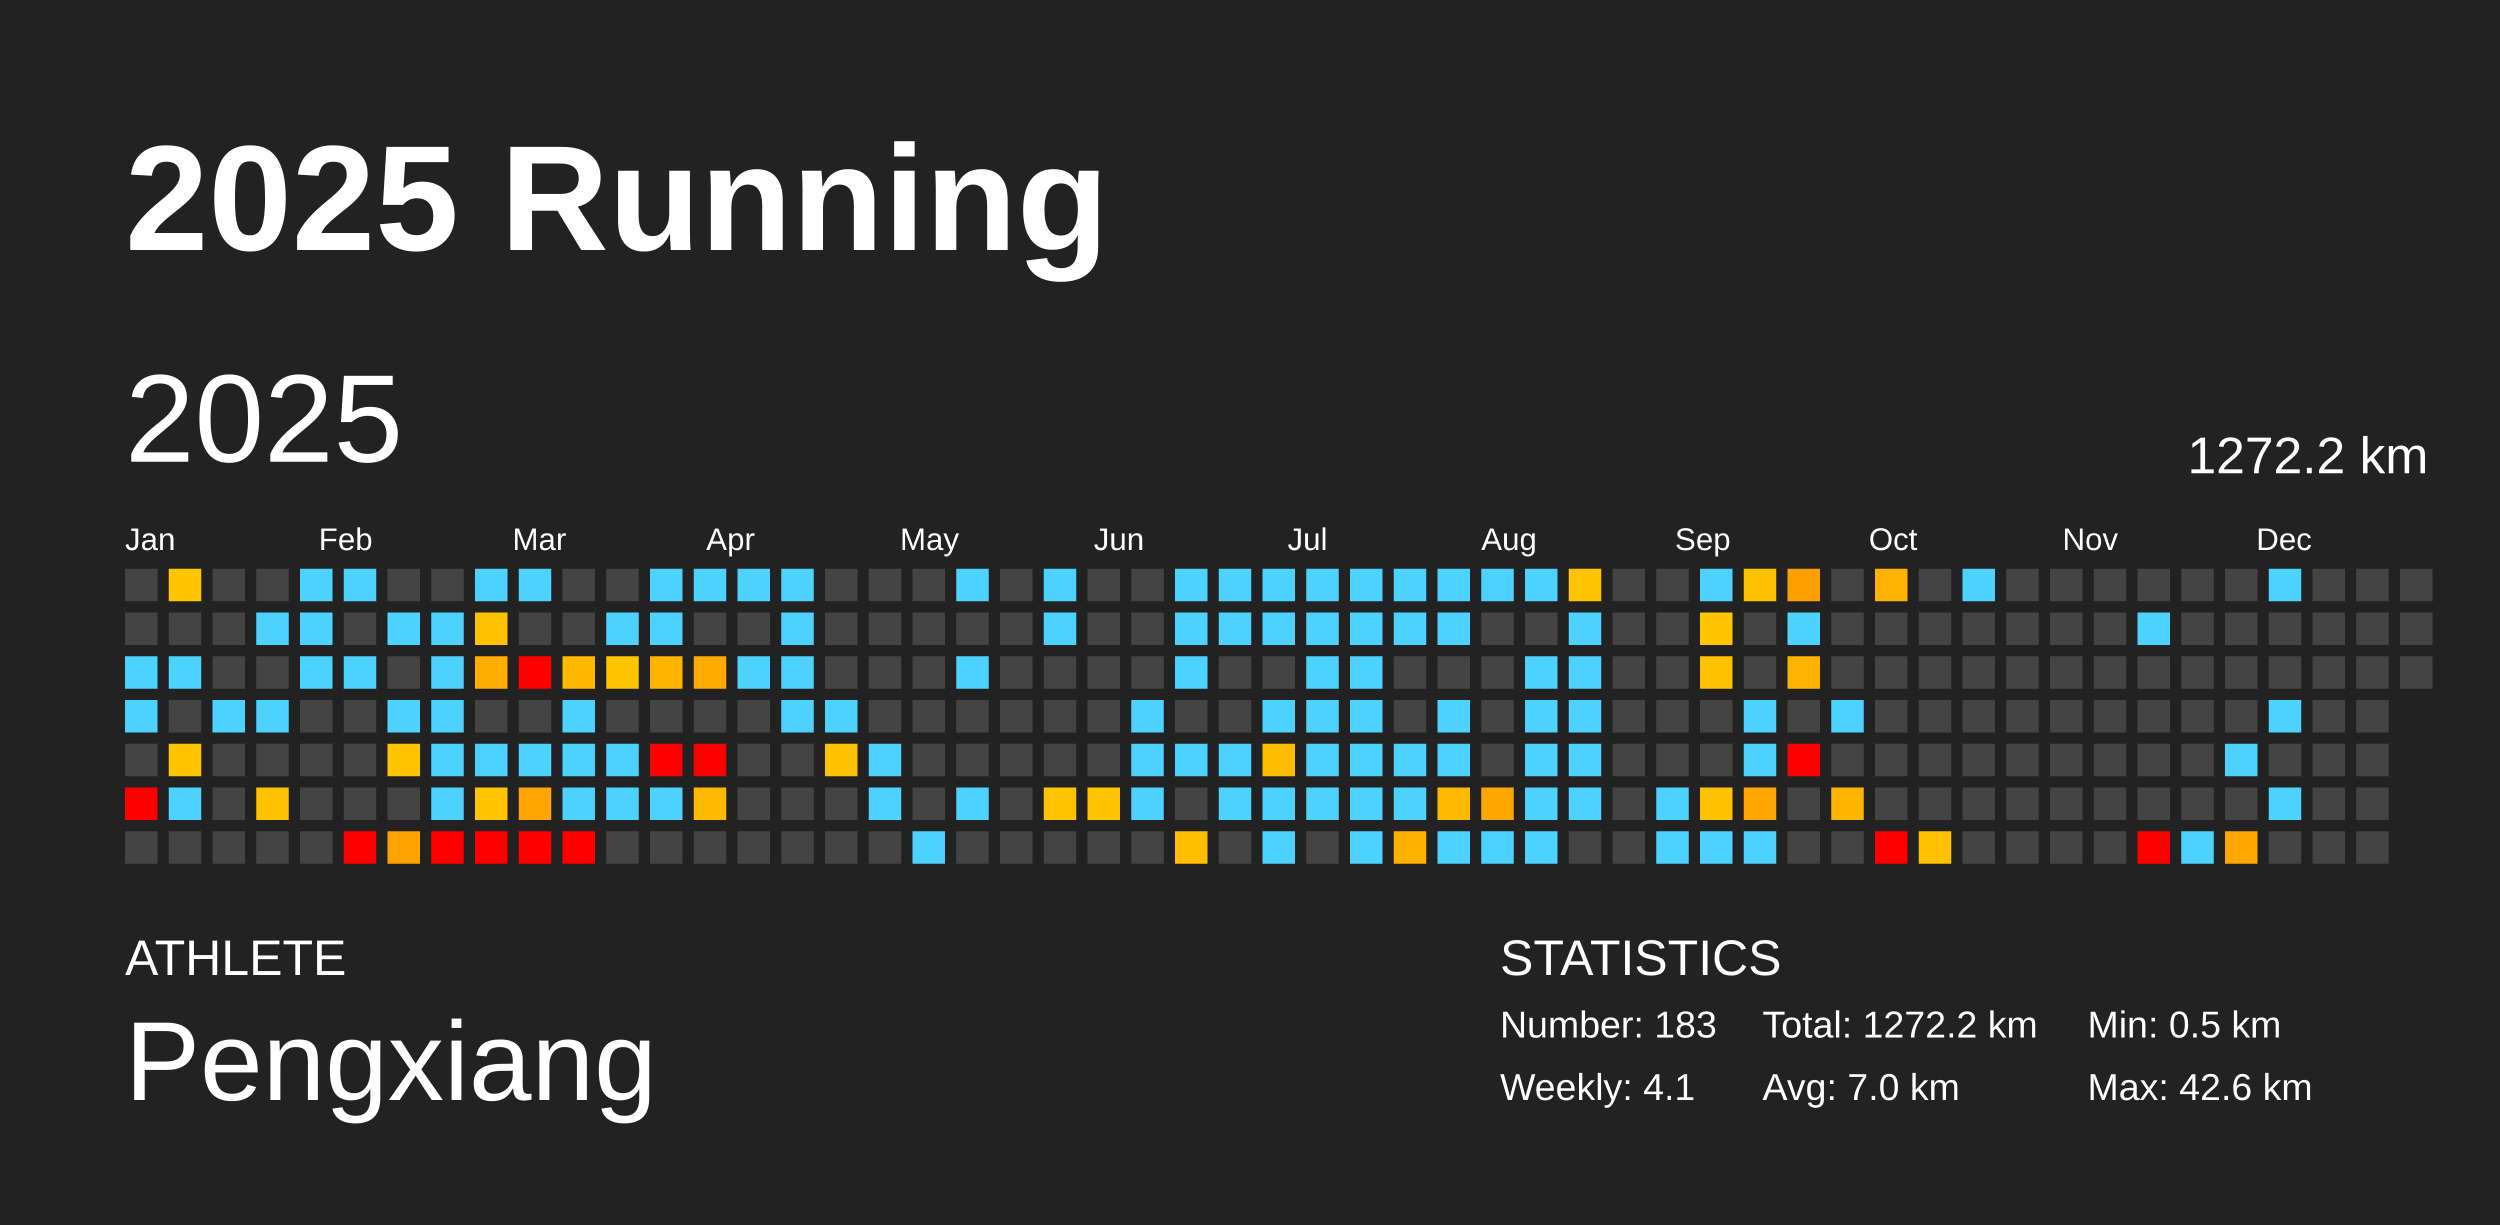
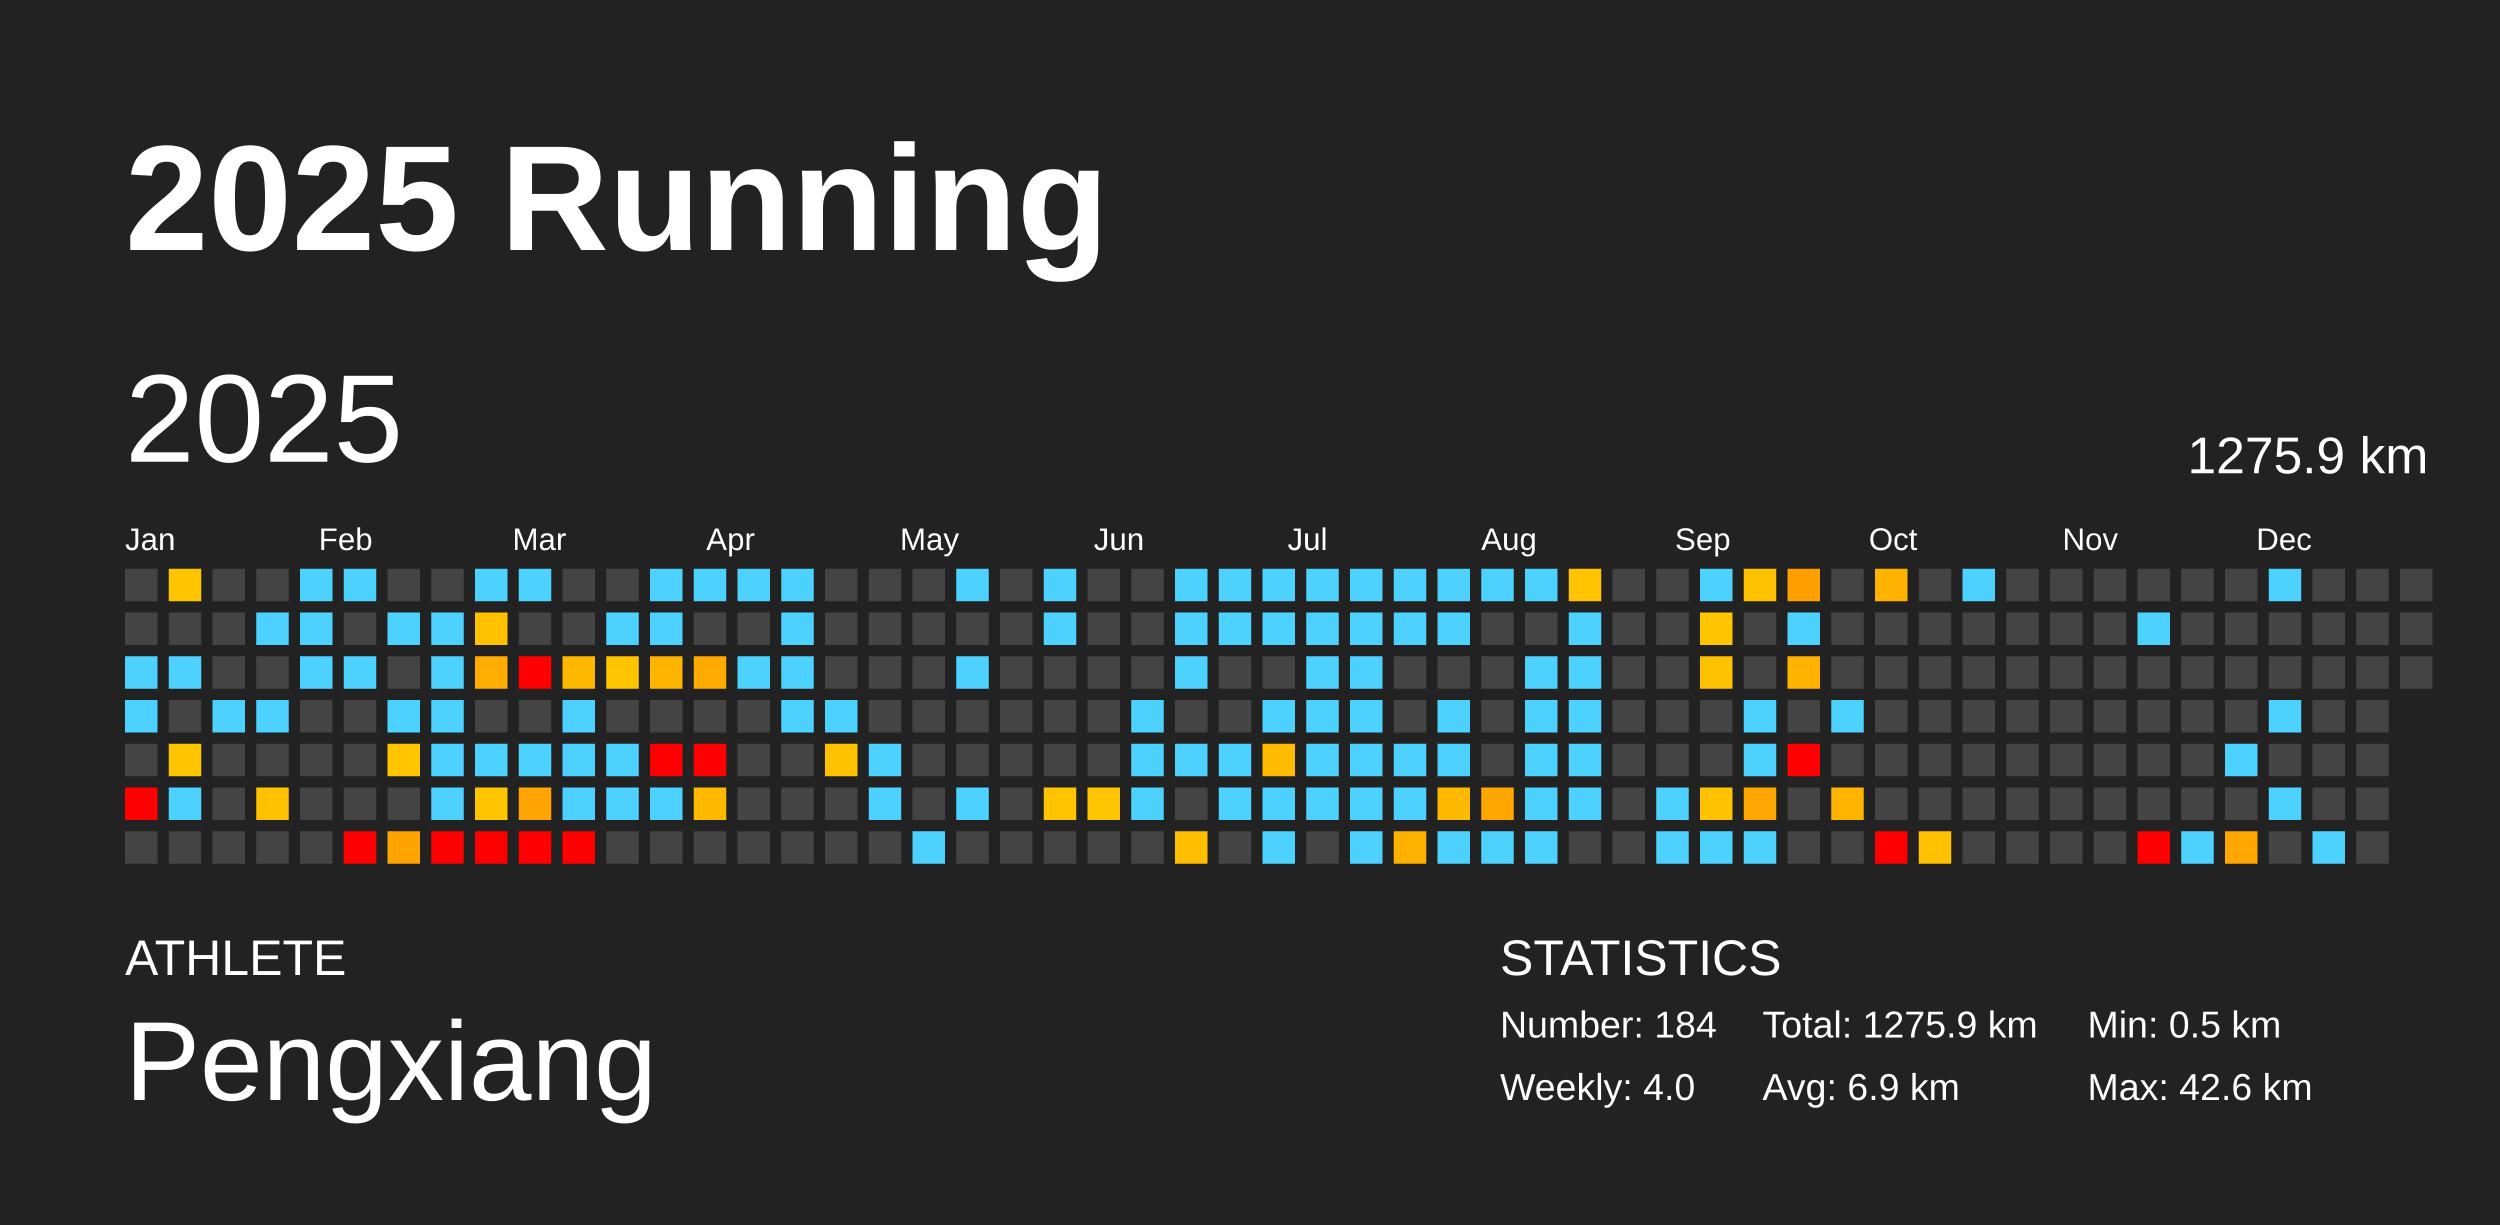
<svg xmlns="http://www.w3.org/2000/svg" baseProfile="full" height="98mm" version="1.1" viewBox="0,0,200,98" width="200mm">
  <defs />
  <rect fill="#222222" height="98" width="200" x="0" y="0" />
  <text fill="#FFFFFF" style="font-size:12px; font-family:Arial; font-weight:bold;" x="10" y="20">2025 Running</text>
  <text fill="#FFFFFF" style="font-size:4px; font-family:Arial" x="10" y="78">ATHLETE</text>
  <text fill="#FFFFFF" style="font-size:9px; font-family:Arial" x="10" y="88">Pengxiang</text>
  <text fill="#FFFFFF" style="font-size:4px; font-family:Arial" x="120" y="78">STATISTICS</text>
-   <text fill="#FFFFFF" style="font-size:3px; font-family:Arial" x="120" y="83">Number: 183</text>
-   <text fill="#FFFFFF" style="font-size:3px; font-family:Arial" x="120" y="88">Weekly: 4.1</text>
-   <text fill="#FFFFFF" style="font-size:3px; font-family:Arial" x="141" y="83">Total: 1272.2 km</text>
-   <text fill="#FFFFFF" style="font-size:3px; font-family:Arial" x="141" y="88">Avg: 7.0 km</text>
+   <text fill="#FFFFFF" style="font-size:3px; font-family:Arial" x="120" y="83">Number: 184</text>
+   <text fill="#FFFFFF" style="font-size:3px; font-family:Arial" x="120" y="88">Weekly: 4.0</text>
+   <text fill="#FFFFFF" style="font-size:3px; font-family:Arial" x="141" y="83">Total: 1275.9 km</text>
+   <text fill="#FFFFFF" style="font-size:3px; font-family:Arial" x="141" y="88">Avg: 6.9 km</text>
  <text fill="#FFFFFF" style="font-size:3px; font-family:Arial" x="167" y="83">Min: 0.5 km</text>
  <text fill="#FFFFFF" style="font-size:3px; font-family:Arial" x="167" y="88">Max: 42.6 km</text>
  <text dominant-baseline="hanging" fill="#FFFFFF" style="font-size:10.0px; font-family:Arial;" x="10" y="30">2025</text>
-   <text dominant-baseline="hanging" fill="#FFFFFF" style="font-size:4.125px; font-family:Arial;" x="175" y="35">1272.2 km</text>
+   <text dominant-baseline="hanging" fill="#FFFFFF" style="font-size:4.125px; font-family:Arial;" x="175" y="35">1275.9 km</text>
  <text fill="#FFFFFF" style="font-size:2.5px; font-family:Arial" x="10.0" y="44">Jan</text>
  <text fill="#FFFFFF" style="font-size:2.5px; font-family:Arial" x="25.5" y="44">Feb</text>
  <text fill="#FFFFFF" style="font-size:2.5px; font-family:Arial" x="41.0" y="44">Mar</text>
  <text fill="#FFFFFF" style="font-size:2.5px; font-family:Arial" x="56.5" y="44">Apr</text>
  <text fill="#FFFFFF" style="font-size:2.5px; font-family:Arial" x="72.0" y="44">May</text>
  <text fill="#FFFFFF" style="font-size:2.5px; font-family:Arial" x="87.5" y="44">Jun</text>
  <text fill="#FFFFFF" style="font-size:2.5px; font-family:Arial" x="103.0" y="44">Jul</text>
  <text fill="#FFFFFF" style="font-size:2.5px; font-family:Arial" x="118.5" y="44">Aug</text>
  <text fill="#FFFFFF" style="font-size:2.5px; font-family:Arial" x="134.0" y="44">Sep</text>
  <text fill="#FFFFFF" style="font-size:2.5px; font-family:Arial" x="149.5" y="44">Oct</text>
  <text fill="#FFFFFF" style="font-size:2.5px; font-family:Arial" x="165.0" y="44">Nov</text>
  <text fill="#FFFFFF" style="font-size:2.5px; font-family:Arial" x="180.5" y="44">Dec</text>
  <rect fill="#444444" height="2.6" width="2.6" x="10.0" y="45.5" />
  <rect fill="#444444" height="2.6" width="2.6" x="10.0" y="49.0" />
  <rect fill="#4dd2ff" height="2.6" width="2.6" x="10.0" y="52.5" />
  <rect fill="#4dd2ff" height="2.6" width="2.6" x="10.0" y="56.0" />
  <rect fill="#444444" height="2.6" width="2.6" x="10.0" y="59.5" />
  <rect fill="red" height="2.6" width="2.6" x="10.0" y="63.0" />
  <rect fill="#444444" height="2.6" width="2.6" x="10.0" y="66.5" />
  <rect fill="#ffc600" height="2.6" width="2.6" x="13.5" y="45.5" />
  <rect fill="#444444" height="2.6" width="2.6" x="13.5" y="49.0" />
  <rect fill="#4dd2ff" height="2.6" width="2.6" x="13.5" y="52.5" />
  <rect fill="#444444" height="2.6" width="2.6" x="13.5" y="56.0" />
  <rect fill="#ffc600" height="2.6" width="2.6" x="13.5" y="59.5" />
  <rect fill="#4dd2ff" height="2.6" width="2.6" x="13.5" y="63.0" />
  <rect fill="#444444" height="2.6" width="2.6" x="13.5" y="66.5" />
  <rect fill="#444444" height="2.6" width="2.6" x="17.0" y="45.5" />
  <rect fill="#444444" height="2.6" width="2.6" x="17.0" y="49.0" />
  <rect fill="#444444" height="2.6" width="2.6" x="17.0" y="52.5" />
  <rect fill="#4dd2ff" height="2.6" width="2.6" x="17.0" y="56.0" />
  <rect fill="#444444" height="2.6" width="2.6" x="17.0" y="59.5" />
  <rect fill="#444444" height="2.6" width="2.6" x="17.0" y="63.0" />
  <rect fill="#444444" height="2.6" width="2.6" x="17.0" y="66.5" />
  <rect fill="#444444" height="2.6" width="2.6" x="20.5" y="45.5" />
  <rect fill="#4dd2ff" height="2.6" width="2.6" x="20.5" y="49.0" />
  <rect fill="#444444" height="2.6" width="2.6" x="20.5" y="52.5" />
  <rect fill="#4dd2ff" height="2.6" width="2.6" x="20.5" y="56.0" />
  <rect fill="#444444" height="2.6" width="2.6" x="20.5" y="59.5" />
  <rect fill="#ffc100" height="2.6" width="2.6" x="20.5" y="63.0" />
  <rect fill="#444444" height="2.6" width="2.6" x="20.5" y="66.5" />
  <rect fill="#4dd2ff" height="2.6" width="2.6" x="24.0" y="45.5" />
  <rect fill="#4dd2ff" height="2.6" width="2.6" x="24.0" y="49.0" />
  <rect fill="#4dd2ff" height="2.6" width="2.6" x="24.0" y="52.5" />
  <rect fill="#444444" height="2.6" width="2.6" x="24.0" y="56.0" />
  <rect fill="#444444" height="2.6" width="2.6" x="24.0" y="59.5" />
  <rect fill="#444444" height="2.6" width="2.6" x="24.0" y="63.0" />
  <rect fill="#444444" height="2.6" width="2.6" x="24.0" y="66.5" />
  <rect fill="#4dd2ff" height="2.6" width="2.6" x="27.5" y="45.5" />
  <rect fill="#444444" height="2.6" width="2.6" x="27.5" y="49.0" />
  <rect fill="#4dd2ff" height="2.6" width="2.6" x="27.5" y="52.5" />
  <rect fill="#444444" height="2.6" width="2.6" x="27.5" y="56.0" />
  <rect fill="#444444" height="2.6" width="2.6" x="27.5" y="59.5" />
  <rect fill="#444444" height="2.6" width="2.6" x="27.5" y="63.0" />
  <rect fill="red" height="2.6" width="2.6" x="27.5" y="66.5" />
  <rect fill="#444444" height="2.6" width="2.6" x="31.0" y="45.5" />
  <rect fill="#4dd2ff" height="2.6" width="2.6" x="31.0" y="49.0" />
  <rect fill="#444444" height="2.6" width="2.6" x="31.0" y="52.5" />
  <rect fill="#4dd2ff" height="2.6" width="2.6" x="31.0" y="56.0" />
  <rect fill="#ffc600" height="2.6" width="2.6" x="31.0" y="59.5" />
  <rect fill="#444444" height="2.6" width="2.6" x="31.0" y="63.0" />
  <rect fill="#ffa300" height="2.6" width="2.6" x="31.0" y="66.5" />
  <rect fill="#444444" height="2.6" width="2.6" x="34.5" y="45.5" />
  <rect fill="#4dd2ff" height="2.6" width="2.6" x="34.5" y="49.0" />
  <rect fill="#4dd2ff" height="2.6" width="2.6" x="34.5" y="52.5" />
  <rect fill="#4dd2ff" height="2.6" width="2.6" x="34.5" y="56.0" />
  <rect fill="#4dd2ff" height="2.6" width="2.6" x="34.5" y="59.5" />
  <rect fill="#4dd2ff" height="2.6" width="2.6" x="34.5" y="63.0" />
  <rect fill="red" height="2.6" width="2.6" x="34.5" y="66.5" />
  <rect fill="#4dd2ff" height="2.6" width="2.6" x="38.0" y="45.5" />
  <rect fill="#ffc100" height="2.6" width="2.6" x="38.0" y="49.0" />
  <rect fill="#ffad00" height="2.6" width="2.6" x="38.0" y="52.5" />
  <rect fill="#444444" height="2.6" width="2.6" x="38.0" y="56.0" />
  <rect fill="#4dd2ff" height="2.6" width="2.6" x="38.0" y="59.5" />
  <rect fill="#ffc600" height="2.6" width="2.6" x="38.0" y="63.0" />
  <rect fill="red" height="2.6" width="2.6" x="38.0" y="66.5" />
  <rect fill="#4dd2ff" height="2.6" width="2.6" x="41.5" y="45.5" />
  <rect fill="#444444" height="2.6" width="2.6" x="41.5" y="49.0" />
  <rect fill="red" height="2.6" width="2.6" x="41.5" y="52.5" />
  <rect fill="#444444" height="2.6" width="2.6" x="41.5" y="56.0" />
  <rect fill="#4dd2ff" height="2.6" width="2.6" x="41.5" y="59.5" />
  <rect fill="#ffa400" height="2.6" width="2.6" x="41.5" y="63.0" />
  <rect fill="red" height="2.6" width="2.6" x="41.5" y="66.5" />
  <rect fill="#444444" height="2.6" width="2.6" x="45.0" y="45.5" />
  <rect fill="#444444" height="2.6" width="2.6" x="45.0" y="49.0" />
  <rect fill="#ffb800" height="2.6" width="2.6" x="45.0" y="52.5" />
  <rect fill="#4dd2ff" height="2.6" width="2.6" x="45.0" y="56.0" />
  <rect fill="#4dd2ff" height="2.6" width="2.6" x="45.0" y="59.5" />
  <rect fill="#4dd2ff" height="2.6" width="2.6" x="45.0" y="63.0" />
  <rect fill="red" height="2.6" width="2.6" x="45.0" y="66.5" />
  <rect fill="#444444" height="2.6" width="2.6" x="48.5" y="45.5" />
  <rect fill="#4dd2ff" height="2.6" width="2.6" x="48.5" y="49.0" />
  <rect fill="#ffc600" height="2.6" width="2.6" x="48.5" y="52.5" />
  <rect fill="#444444" height="2.6" width="2.6" x="48.5" y="56.0" />
  <rect fill="#4dd2ff" height="2.6" width="2.6" x="48.5" y="59.5" />
  <rect fill="#4dd2ff" height="2.6" width="2.6" x="48.5" y="63.0" />
  <rect fill="#444444" height="2.6" width="2.6" x="48.5" y="66.5" />
  <rect fill="#4dd2ff" height="2.6" width="2.6" x="52.0" y="45.5" />
  <rect fill="#4dd2ff" height="2.6" width="2.6" x="52.0" y="49.0" />
  <rect fill="#ffb400" height="2.6" width="2.6" x="52.0" y="52.5" />
  <rect fill="#444444" height="2.6" width="2.6" x="52.0" y="56.0" />
  <rect fill="red" height="2.6" width="2.6" x="52.0" y="59.5" />
  <rect fill="#4dd2ff" height="2.6" width="2.6" x="52.0" y="63.0" />
  <rect fill="#444444" height="2.6" width="2.6" x="52.0" y="66.5" />
  <rect fill="#4dd2ff" height="2.6" width="2.6" x="55.5" y="45.5" />
  <rect fill="#444444" height="2.6" width="2.6" x="55.5" y="49.0" />
  <rect fill="#ffaa00" height="2.6" width="2.6" x="55.5" y="52.5" />
  <rect fill="#444444" height="2.6" width="2.6" x="55.5" y="56.0" />
  <rect fill="red" height="2.6" width="2.6" x="55.5" y="59.5" />
  <rect fill="#ffb900" height="2.6" width="2.6" x="55.5" y="63.0" />
  <rect fill="#444444" height="2.6" width="2.6" x="55.5" y="66.5" />
  <rect fill="#4dd2ff" height="2.6" width="2.6" x="59.0" y="45.5" />
  <rect fill="#444444" height="2.6" width="2.6" x="59.0" y="49.0" />
  <rect fill="#4dd2ff" height="2.6" width="2.6" x="59.0" y="52.5" />
  <rect fill="#444444" height="2.6" width="2.6" x="59.0" y="56.0" />
  <rect fill="#444444" height="2.6" width="2.6" x="59.0" y="59.5" />
  <rect fill="#444444" height="2.6" width="2.6" x="59.0" y="63.0" />
  <rect fill="#444444" height="2.6" width="2.6" x="59.0" y="66.5" />
  <rect fill="#4dd2ff" height="2.6" width="2.6" x="62.5" y="45.5" />
  <rect fill="#4dd2ff" height="2.6" width="2.6" x="62.5" y="49.0" />
  <rect fill="#4dd2ff" height="2.6" width="2.6" x="62.5" y="52.5" />
  <rect fill="#4dd2ff" height="2.6" width="2.6" x="62.5" y="56.0" />
  <rect fill="#444444" height="2.6" width="2.6" x="62.5" y="59.5" />
  <rect fill="#444444" height="2.6" width="2.6" x="62.5" y="63.0" />
  <rect fill="#444444" height="2.6" width="2.6" x="62.5" y="66.5" />
  <rect fill="#444444" height="2.6" width="2.6" x="66.0" y="45.5" />
  <rect fill="#444444" height="2.6" width="2.6" x="66.0" y="49.0" />
  <rect fill="#444444" height="2.6" width="2.6" x="66.0" y="52.5" />
  <rect fill="#4dd2ff" height="2.6" width="2.6" x="66.0" y="56.0" />
  <rect fill="#ffc200" height="2.6" width="2.6" x="66.0" y="59.5" />
  <rect fill="#444444" height="2.6" width="2.6" x="66.0" y="63.0" />
  <rect fill="#444444" height="2.6" width="2.6" x="66.0" y="66.5" />
  <rect fill="#444444" height="2.6" width="2.6" x="69.5" y="45.5" />
  <rect fill="#444444" height="2.6" width="2.6" x="69.5" y="49.0" />
  <rect fill="#444444" height="2.6" width="2.6" x="69.5" y="52.5" />
  <rect fill="#444444" height="2.6" width="2.6" x="69.5" y="56.0" />
  <rect fill="#4dd2ff" height="2.6" width="2.6" x="69.5" y="59.5" />
  <rect fill="#4dd2ff" height="2.6" width="2.6" x="69.5" y="63.0" />
  <rect fill="#444444" height="2.6" width="2.6" x="69.5" y="66.5" />
  <rect fill="#444444" height="2.6" width="2.6" x="73.0" y="45.5" />
  <rect fill="#444444" height="2.6" width="2.6" x="73.0" y="49.0" />
  <rect fill="#444444" height="2.6" width="2.6" x="73.0" y="52.5" />
  <rect fill="#444444" height="2.6" width="2.6" x="73.0" y="56.0" />
  <rect fill="#444444" height="2.6" width="2.6" x="73.0" y="59.5" />
  <rect fill="#444444" height="2.6" width="2.6" x="73.0" y="63.0" />
  <rect fill="#4dd2ff" height="2.6" width="2.6" x="73.0" y="66.5" />
  <rect fill="#4dd2ff" height="2.6" width="2.6" x="76.5" y="45.5" />
  <rect fill="#444444" height="2.6" width="2.6" x="76.5" y="49.0" />
  <rect fill="#4dd2ff" height="2.6" width="2.6" x="76.5" y="52.5" />
  <rect fill="#444444" height="2.6" width="2.6" x="76.5" y="56.0" />
  <rect fill="#444444" height="2.6" width="2.6" x="76.5" y="59.5" />
  <rect fill="#4dd2ff" height="2.6" width="2.6" x="76.5" y="63.0" />
  <rect fill="#444444" height="2.6" width="2.6" x="76.5" y="66.5" />
  <rect fill="#444444" height="2.6" width="2.6" x="80.0" y="45.5" />
  <rect fill="#444444" height="2.6" width="2.6" x="80.0" y="49.0" />
  <rect fill="#444444" height="2.6" width="2.6" x="80.0" y="52.5" />
  <rect fill="#444444" height="2.6" width="2.6" x="80.0" y="56.0" />
  <rect fill="#444444" height="2.6" width="2.6" x="80.0" y="59.5" />
  <rect fill="#444444" height="2.6" width="2.6" x="80.0" y="63.0" />
  <rect fill="#444444" height="2.6" width="2.6" x="80.0" y="66.5" />
  <rect fill="#4dd2ff" height="2.6" width="2.6" x="83.5" y="45.5" />
  <rect fill="#4dd2ff" height="2.6" width="2.6" x="83.5" y="49.0" />
  <rect fill="#444444" height="2.6" width="2.6" x="83.5" y="52.5" />
  <rect fill="#444444" height="2.6" width="2.6" x="83.5" y="56.0" />
  <rect fill="#444444" height="2.6" width="2.6" x="83.5" y="59.5" />
  <rect fill="#ffc300" height="2.6" width="2.6" x="83.5" y="63.0" />
  <rect fill="#444444" height="2.6" width="2.6" x="83.5" y="66.5" />
  <rect fill="#444444" height="2.6" width="2.6" x="87.0" y="45.5" />
  <rect fill="#444444" height="2.6" width="2.6" x="87.0" y="49.0" />
  <rect fill="#444444" height="2.6" width="2.6" x="87.0" y="52.5" />
  <rect fill="#444444" height="2.6" width="2.6" x="87.0" y="56.0" />
  <rect fill="#444444" height="2.6" width="2.6" x="87.0" y="59.5" />
  <rect fill="#ffc500" height="2.6" width="2.6" x="87.0" y="63.0" />
  <rect fill="#444444" height="2.6" width="2.6" x="87.0" y="66.5" />
  <rect fill="#444444" height="2.6" width="2.6" x="90.5" y="45.5" />
  <rect fill="#444444" height="2.6" width="2.6" x="90.5" y="49.0" />
  <rect fill="#444444" height="2.6" width="2.6" x="90.5" y="52.5" />
  <rect fill="#4dd2ff" height="2.6" width="2.6" x="90.5" y="56.0" />
  <rect fill="#4dd2ff" height="2.6" width="2.6" x="90.5" y="59.5" />
  <rect fill="#4dd2ff" height="2.6" width="2.6" x="90.5" y="63.0" />
  <rect fill="#444444" height="2.6" width="2.6" x="90.5" y="66.5" />
  <rect fill="#4dd2ff" height="2.6" width="2.6" x="94.0" y="45.5" />
  <rect fill="#4dd2ff" height="2.6" width="2.6" x="94.0" y="49.0" />
  <rect fill="#4dd2ff" height="2.6" width="2.6" x="94.0" y="52.5" />
  <rect fill="#444444" height="2.6" width="2.6" x="94.0" y="56.0" />
  <rect fill="#4dd2ff" height="2.6" width="2.6" x="94.0" y="59.5" />
  <rect fill="#444444" height="2.6" width="2.6" x="94.0" y="63.0" />
  <rect fill="#ffbf00" height="2.6" width="2.6" x="94.0" y="66.5" />
  <rect fill="#4dd2ff" height="2.6" width="2.6" x="97.5" y="45.5" />
  <rect fill="#4dd2ff" height="2.6" width="2.6" x="97.5" y="49.0" />
  <rect fill="#444444" height="2.6" width="2.6" x="97.5" y="52.5" />
  <rect fill="#444444" height="2.6" width="2.6" x="97.5" y="56.0" />
  <rect fill="#4dd2ff" height="2.6" width="2.6" x="97.5" y="59.5" />
  <rect fill="#4dd2ff" height="2.6" width="2.6" x="97.5" y="63.0" />
  <rect fill="#444444" height="2.6" width="2.6" x="97.5" y="66.5" />
  <rect fill="#4dd2ff" height="2.6" width="2.6" x="101.0" y="45.5" />
  <rect fill="#4dd2ff" height="2.6" width="2.6" x="101.0" y="49.0" />
  <rect fill="#444444" height="2.6" width="2.6" x="101.0" y="52.5" />
  <rect fill="#4dd2ff" height="2.6" width="2.6" x="101.0" y="56.0" />
  <rect fill="#ffbb00" height="2.6" width="2.6" x="101.0" y="59.5" />
  <rect fill="#4dd2ff" height="2.6" width="2.6" x="101.0" y="63.0" />
  <rect fill="#4dd2ff" height="2.6" width="2.6" x="101.0" y="66.5" />
  <rect fill="#4dd2ff" height="2.6" width="2.6" x="104.5" y="45.5" />
  <rect fill="#4dd2ff" height="2.6" width="2.6" x="104.5" y="49.0" />
  <rect fill="#4dd2ff" height="2.6" width="2.6" x="104.5" y="52.5" />
  <rect fill="#4dd2ff" height="2.6" width="2.6" x="104.5" y="56.0" />
  <rect fill="#4dd2ff" height="2.6" width="2.6" x="104.5" y="59.5" />
  <rect fill="#4dd2ff" height="2.6" width="2.6" x="104.5" y="63.0" />
  <rect fill="#444444" height="2.6" width="2.6" x="104.5" y="66.5" />
  <rect fill="#4dd2ff" height="2.6" width="2.6" x="108.0" y="45.5" />
  <rect fill="#4dd2ff" height="2.6" width="2.6" x="108.0" y="49.0" />
  <rect fill="#4dd2ff" height="2.6" width="2.6" x="108.0" y="52.5" />
  <rect fill="#4dd2ff" height="2.6" width="2.6" x="108.0" y="56.0" />
  <rect fill="#4dd2ff" height="2.6" width="2.6" x="108.0" y="59.5" />
  <rect fill="#4dd2ff" height="2.6" width="2.6" x="108.0" y="63.0" />
  <rect fill="#4dd2ff" height="2.6" width="2.6" x="108.0" y="66.5" />
  <rect fill="#4dd2ff" height="2.6" width="2.6" x="111.5" y="45.5" />
  <rect fill="#4dd2ff" height="2.6" width="2.6" x="111.5" y="49.0" />
  <rect fill="#444444" height="2.6" width="2.6" x="111.5" y="52.5" />
  <rect fill="#444444" height="2.6" width="2.6" x="111.5" y="56.0" />
  <rect fill="#4dd2ff" height="2.6" width="2.6" x="111.5" y="59.5" />
  <rect fill="#4dd2ff" height="2.6" width="2.6" x="111.5" y="63.0" />
  <rect fill="#ffb100" height="2.6" width="2.6" x="111.5" y="66.5" />
  <rect fill="#4dd2ff" height="2.6" width="2.6" x="115.0" y="45.5" />
  <rect fill="#4dd2ff" height="2.6" width="2.6" x="115.0" y="49.0" />
  <rect fill="#444444" height="2.6" width="2.6" x="115.0" y="52.5" />
  <rect fill="#4dd2ff" height="2.6" width="2.6" x="115.0" y="56.0" />
  <rect fill="#4dd2ff" height="2.6" width="2.6" x="115.0" y="59.5" />
  <rect fill="#ffba00" height="2.6" width="2.6" x="115.0" y="63.0" />
  <rect fill="#4dd2ff" height="2.6" width="2.6" x="115.0" y="66.5" />
  <rect fill="#4dd2ff" height="2.6" width="2.6" x="118.5" y="45.5" />
  <rect fill="#444444" height="2.6" width="2.6" x="118.5" y="49.0" />
  <rect fill="#444444" height="2.6" width="2.6" x="118.5" y="52.5" />
  <rect fill="#444444" height="2.6" width="2.6" x="118.5" y="56.0" />
  <rect fill="#444444" height="2.6" width="2.6" x="118.5" y="59.5" />
  <rect fill="#ffa700" height="2.6" width="2.6" x="118.5" y="63.0" />
  <rect fill="#4dd2ff" height="2.6" width="2.6" x="118.5" y="66.5" />
  <rect fill="#4dd2ff" height="2.6" width="2.6" x="122.0" y="45.5" />
  <rect fill="#444444" height="2.6" width="2.6" x="122.0" y="49.0" />
  <rect fill="#4dd2ff" height="2.6" width="2.6" x="122.0" y="52.5" />
  <rect fill="#4dd2ff" height="2.6" width="2.6" x="122.0" y="56.0" />
  <rect fill="#4dd2ff" height="2.6" width="2.6" x="122.0" y="59.5" />
  <rect fill="#4dd2ff" height="2.6" width="2.6" x="122.0" y="63.0" />
  <rect fill="#4dd2ff" height="2.6" width="2.6" x="122.0" y="66.5" />
  <rect fill="#ffc300" height="2.6" width="2.6" x="125.5" y="45.5" />
  <rect fill="#4dd2ff" height="2.6" width="2.6" x="125.5" y="49.0" />
  <rect fill="#4dd2ff" height="2.6" width="2.6" x="125.5" y="52.5" />
  <rect fill="#4dd2ff" height="2.6" width="2.6" x="125.5" y="56.0" />
  <rect fill="#4dd2ff" height="2.6" width="2.6" x="125.5" y="59.5" />
  <rect fill="#4dd2ff" height="2.6" width="2.6" x="125.5" y="63.0" />
  <rect fill="#444444" height="2.6" width="2.6" x="125.5" y="66.5" />
  <rect fill="#444444" height="2.6" width="2.6" x="129.0" y="45.5" />
  <rect fill="#444444" height="2.6" width="2.6" x="129.0" y="49.0" />
  <rect fill="#444444" height="2.6" width="2.6" x="129.0" y="52.5" />
  <rect fill="#444444" height="2.6" width="2.6" x="129.0" y="56.0" />
  <rect fill="#444444" height="2.6" width="2.6" x="129.0" y="59.5" />
  <rect fill="#444444" height="2.6" width="2.6" x="129.0" y="63.0" />
  <rect fill="#444444" height="2.6" width="2.6" x="129.0" y="66.5" />
  <rect fill="#444444" height="2.6" width="2.6" x="132.5" y="45.5" />
  <rect fill="#444444" height="2.6" width="2.6" x="132.5" y="49.0" />
  <rect fill="#444444" height="2.6" width="2.6" x="132.5" y="52.5" />
  <rect fill="#444444" height="2.6" width="2.6" x="132.5" y="56.0" />
  <rect fill="#444444" height="2.6" width="2.6" x="132.5" y="59.5" />
  <rect fill="#4dd2ff" height="2.6" width="2.6" x="132.5" y="63.0" />
  <rect fill="#4dd2ff" height="2.6" width="2.6" x="132.5" y="66.5" />
  <rect fill="#4dd2ff" height="2.6" width="2.6" x="136.0" y="45.5" />
  <rect fill="#ffc600" height="2.6" width="2.6" x="136.0" y="49.0" />
  <rect fill="#ffc200" height="2.6" width="2.6" x="136.0" y="52.5" />
  <rect fill="#444444" height="2.6" width="2.6" x="136.0" y="56.0" />
  <rect fill="#444444" height="2.6" width="2.6" x="136.0" y="59.5" />
  <rect fill="#ffc200" height="2.6" width="2.6" x="136.0" y="63.0" />
  <rect fill="#4dd2ff" height="2.6" width="2.6" x="136.0" y="66.5" />
  <rect fill="#ffc100" height="2.6" width="2.6" x="139.5" y="45.5" />
  <rect fill="#444444" height="2.6" width="2.6" x="139.5" y="49.0" />
  <rect fill="#444444" height="2.6" width="2.6" x="139.5" y="52.5" />
  <rect fill="#4dd2ff" height="2.6" width="2.6" x="139.5" y="56.0" />
  <rect fill="#4dd2ff" height="2.6" width="2.6" x="139.5" y="59.5" />
  <rect fill="#ffa700" height="2.6" width="2.6" x="139.5" y="63.0" />
  <rect fill="#4dd2ff" height="2.6" width="2.6" x="139.5" y="66.5" />
  <rect fill="#ffa000" height="2.6" width="2.6" x="143.0" y="45.5" />
  <rect fill="#4dd2ff" height="2.6" width="2.6" x="143.0" y="49.0" />
  <rect fill="#ffb200" height="2.6" width="2.6" x="143.0" y="52.5" />
  <rect fill="#444444" height="2.6" width="2.6" x="143.0" y="56.0" />
  <rect fill="red" height="2.6" width="2.6" x="143.0" y="59.5" />
  <rect fill="#444444" height="2.6" width="2.6" x="143.0" y="63.0" />
  <rect fill="#444444" height="2.6" width="2.6" x="143.0" y="66.5" />
  <rect fill="#444444" height="2.6" width="2.6" x="146.5" y="45.5" />
  <rect fill="#444444" height="2.6" width="2.6" x="146.5" y="49.0" />
  <rect fill="#444444" height="2.6" width="2.6" x="146.5" y="52.5" />
  <rect fill="#4dd2ff" height="2.6" width="2.6" x="146.5" y="56.0" />
  <rect fill="#444444" height="2.6" width="2.6" x="146.5" y="59.5" />
  <rect fill="#ffb500" height="2.6" width="2.6" x="146.5" y="63.0" />
  <rect fill="#444444" height="2.6" width="2.6" x="146.5" y="66.5" />
  <rect fill="#ffb200" height="2.6" width="2.6" x="150.0" y="45.5" />
  <rect fill="#444444" height="2.6" width="2.6" x="150.0" y="49.0" />
  <rect fill="#444444" height="2.6" width="2.6" x="150.0" y="52.5" />
  <rect fill="#444444" height="2.6" width="2.6" x="150.0" y="56.0" />
  <rect fill="#444444" height="2.6" width="2.6" x="150.0" y="59.5" />
  <rect fill="#444444" height="2.6" width="2.6" x="150.0" y="63.0" />
  <rect fill="red" height="2.6" width="2.6" x="150.0" y="66.5" />
  <rect fill="#444444" height="2.6" width="2.6" x="153.5" y="45.5" />
  <rect fill="#444444" height="2.6" width="2.6" x="153.5" y="49.0" />
  <rect fill="#444444" height="2.6" width="2.6" x="153.5" y="52.5" />
  <rect fill="#444444" height="2.6" width="2.6" x="153.5" y="56.0" />
  <rect fill="#444444" height="2.6" width="2.6" x="153.5" y="59.5" />
  <rect fill="#444444" height="2.6" width="2.6" x="153.5" y="63.0" />
  <rect fill="#ffc100" height="2.6" width="2.6" x="153.5" y="66.5" />
  <rect fill="#4dd2ff" height="2.6" width="2.6" x="157.0" y="45.5" />
  <rect fill="#444444" height="2.6" width="2.6" x="157.0" y="49.0" />
  <rect fill="#444444" height="2.6" width="2.6" x="157.0" y="52.5" />
  <rect fill="#444444" height="2.6" width="2.6" x="157.0" y="56.0" />
  <rect fill="#444444" height="2.6" width="2.6" x="157.0" y="59.5" />
  <rect fill="#444444" height="2.6" width="2.6" x="157.0" y="63.0" />
  <rect fill="#444444" height="2.6" width="2.6" x="157.0" y="66.5" />
  <rect fill="#444444" height="2.6" width="2.6" x="160.5" y="45.5" />
  <rect fill="#444444" height="2.6" width="2.6" x="160.5" y="49.0" />
  <rect fill="#444444" height="2.6" width="2.6" x="160.5" y="52.5" />
  <rect fill="#444444" height="2.6" width="2.6" x="160.5" y="56.0" />
  <rect fill="#444444" height="2.6" width="2.6" x="160.5" y="59.5" />
  <rect fill="#444444" height="2.6" width="2.6" x="160.5" y="63.0" />
  <rect fill="#444444" height="2.6" width="2.6" x="160.5" y="66.5" />
  <rect fill="#444444" height="2.6" width="2.6" x="164.0" y="45.5" />
  <rect fill="#444444" height="2.6" width="2.6" x="164.0" y="49.0" />
  <rect fill="#444444" height="2.6" width="2.6" x="164.0" y="52.5" />
  <rect fill="#444444" height="2.6" width="2.6" x="164.0" y="56.0" />
  <rect fill="#444444" height="2.6" width="2.6" x="164.0" y="59.5" />
  <rect fill="#444444" height="2.6" width="2.6" x="164.0" y="63.0" />
  <rect fill="#444444" height="2.6" width="2.6" x="164.0" y="66.5" />
  <rect fill="#444444" height="2.6" width="2.6" x="167.5" y="45.5" />
  <rect fill="#444444" height="2.6" width="2.6" x="167.5" y="49.0" />
  <rect fill="#444444" height="2.6" width="2.6" x="167.5" y="52.5" />
  <rect fill="#444444" height="2.6" width="2.6" x="167.5" y="56.0" />
  <rect fill="#444444" height="2.6" width="2.6" x="167.5" y="59.5" />
  <rect fill="#444444" height="2.6" width="2.6" x="167.5" y="63.0" />
  <rect fill="#444444" height="2.6" width="2.6" x="167.5" y="66.5" />
  <rect fill="#444444" height="2.6" width="2.6" x="171.0" y="45.5" />
  <rect fill="#4dd2ff" height="2.6" width="2.6" x="171.0" y="49.0" />
  <rect fill="#444444" height="2.6" width="2.6" x="171.0" y="52.5" />
  <rect fill="#444444" height="2.6" width="2.6" x="171.0" y="56.0" />
  <rect fill="#444444" height="2.6" width="2.6" x="171.0" y="59.5" />
  <rect fill="#444444" height="2.6" width="2.6" x="171.0" y="63.0" />
  <rect fill="red" height="2.6" width="2.6" x="171.0" y="66.5" />
  <rect fill="#444444" height="2.6" width="2.6" x="174.5" y="45.5" />
  <rect fill="#444444" height="2.6" width="2.6" x="174.5" y="49.0" />
  <rect fill="#444444" height="2.6" width="2.6" x="174.5" y="52.5" />
  <rect fill="#444444" height="2.6" width="2.6" x="174.5" y="56.0" />
  <rect fill="#444444" height="2.6" width="2.6" x="174.5" y="59.5" />
  <rect fill="#444444" height="2.6" width="2.6" x="174.5" y="63.0" />
  <rect fill="#4dd2ff" height="2.6" width="2.6" x="174.5" y="66.5" />
  <rect fill="#444444" height="2.6" width="2.6" x="178.0" y="45.5" />
  <rect fill="#444444" height="2.6" width="2.6" x="178.0" y="49.0" />
  <rect fill="#444444" height="2.6" width="2.6" x="178.0" y="52.5" />
  <rect fill="#444444" height="2.6" width="2.6" x="178.0" y="56.0" />
  <rect fill="#4dd2ff" height="2.6" width="2.6" x="178.0" y="59.5" />
  <rect fill="#444444" height="2.6" width="2.6" x="178.0" y="63.0" />
  <rect fill="#ffa700" height="2.6" width="2.6" x="178.0" y="66.5" />
  <rect fill="#4dd2ff" height="2.6" width="2.6" x="181.5" y="45.5" />
  <rect fill="#444444" height="2.6" width="2.6" x="181.5" y="49.0" />
  <rect fill="#444444" height="2.6" width="2.6" x="181.5" y="52.5" />
  <rect fill="#4dd2ff" height="2.6" width="2.6" x="181.5" y="56.0" />
  <rect fill="#444444" height="2.6" width="2.6" x="181.5" y="59.5" />
  <rect fill="#4dd2ff" height="2.6" width="2.6" x="181.5" y="63.0" />
  <rect fill="#444444" height="2.6" width="2.6" x="181.5" y="66.5" />
  <rect fill="#444444" height="2.6" width="2.6" x="185.0" y="45.5" />
  <rect fill="#444444" height="2.6" width="2.6" x="185.0" y="49.0" />
  <rect fill="#444444" height="2.6" width="2.6" x="185.0" y="52.5" />
  <rect fill="#444444" height="2.6" width="2.6" x="185.0" y="56.0" />
  <rect fill="#444444" height="2.6" width="2.6" x="185.0" y="59.5" />
  <rect fill="#444444" height="2.6" width="2.6" x="185.0" y="63.0" />
-   <rect fill="#444444" height="2.6" width="2.6" x="185.0" y="66.5" />
+   <rect fill="#4dd2ff" height="2.6" width="2.6" x="185.0" y="66.5" />
  <rect fill="#444444" height="2.6" width="2.6" x="188.5" y="45.5" />
  <rect fill="#444444" height="2.6" width="2.6" x="188.5" y="49.0" />
  <rect fill="#444444" height="2.6" width="2.6" x="188.5" y="52.5" />
  <rect fill="#444444" height="2.6" width="2.6" x="188.5" y="56.0" />
  <rect fill="#444444" height="2.6" width="2.6" x="188.5" y="59.5" />
  <rect fill="#444444" height="2.6" width="2.6" x="188.5" y="63.0" />
  <rect fill="#444444" height="2.6" width="2.6" x="188.5" y="66.5" />
  <rect fill="#444444" height="2.6" width="2.6" x="192.0" y="45.5" />
  <rect fill="#444444" height="2.6" width="2.6" x="192.0" y="49.0" />
  <rect fill="#444444" height="2.6" width="2.6" x="192.0" y="52.5" />
</svg>
